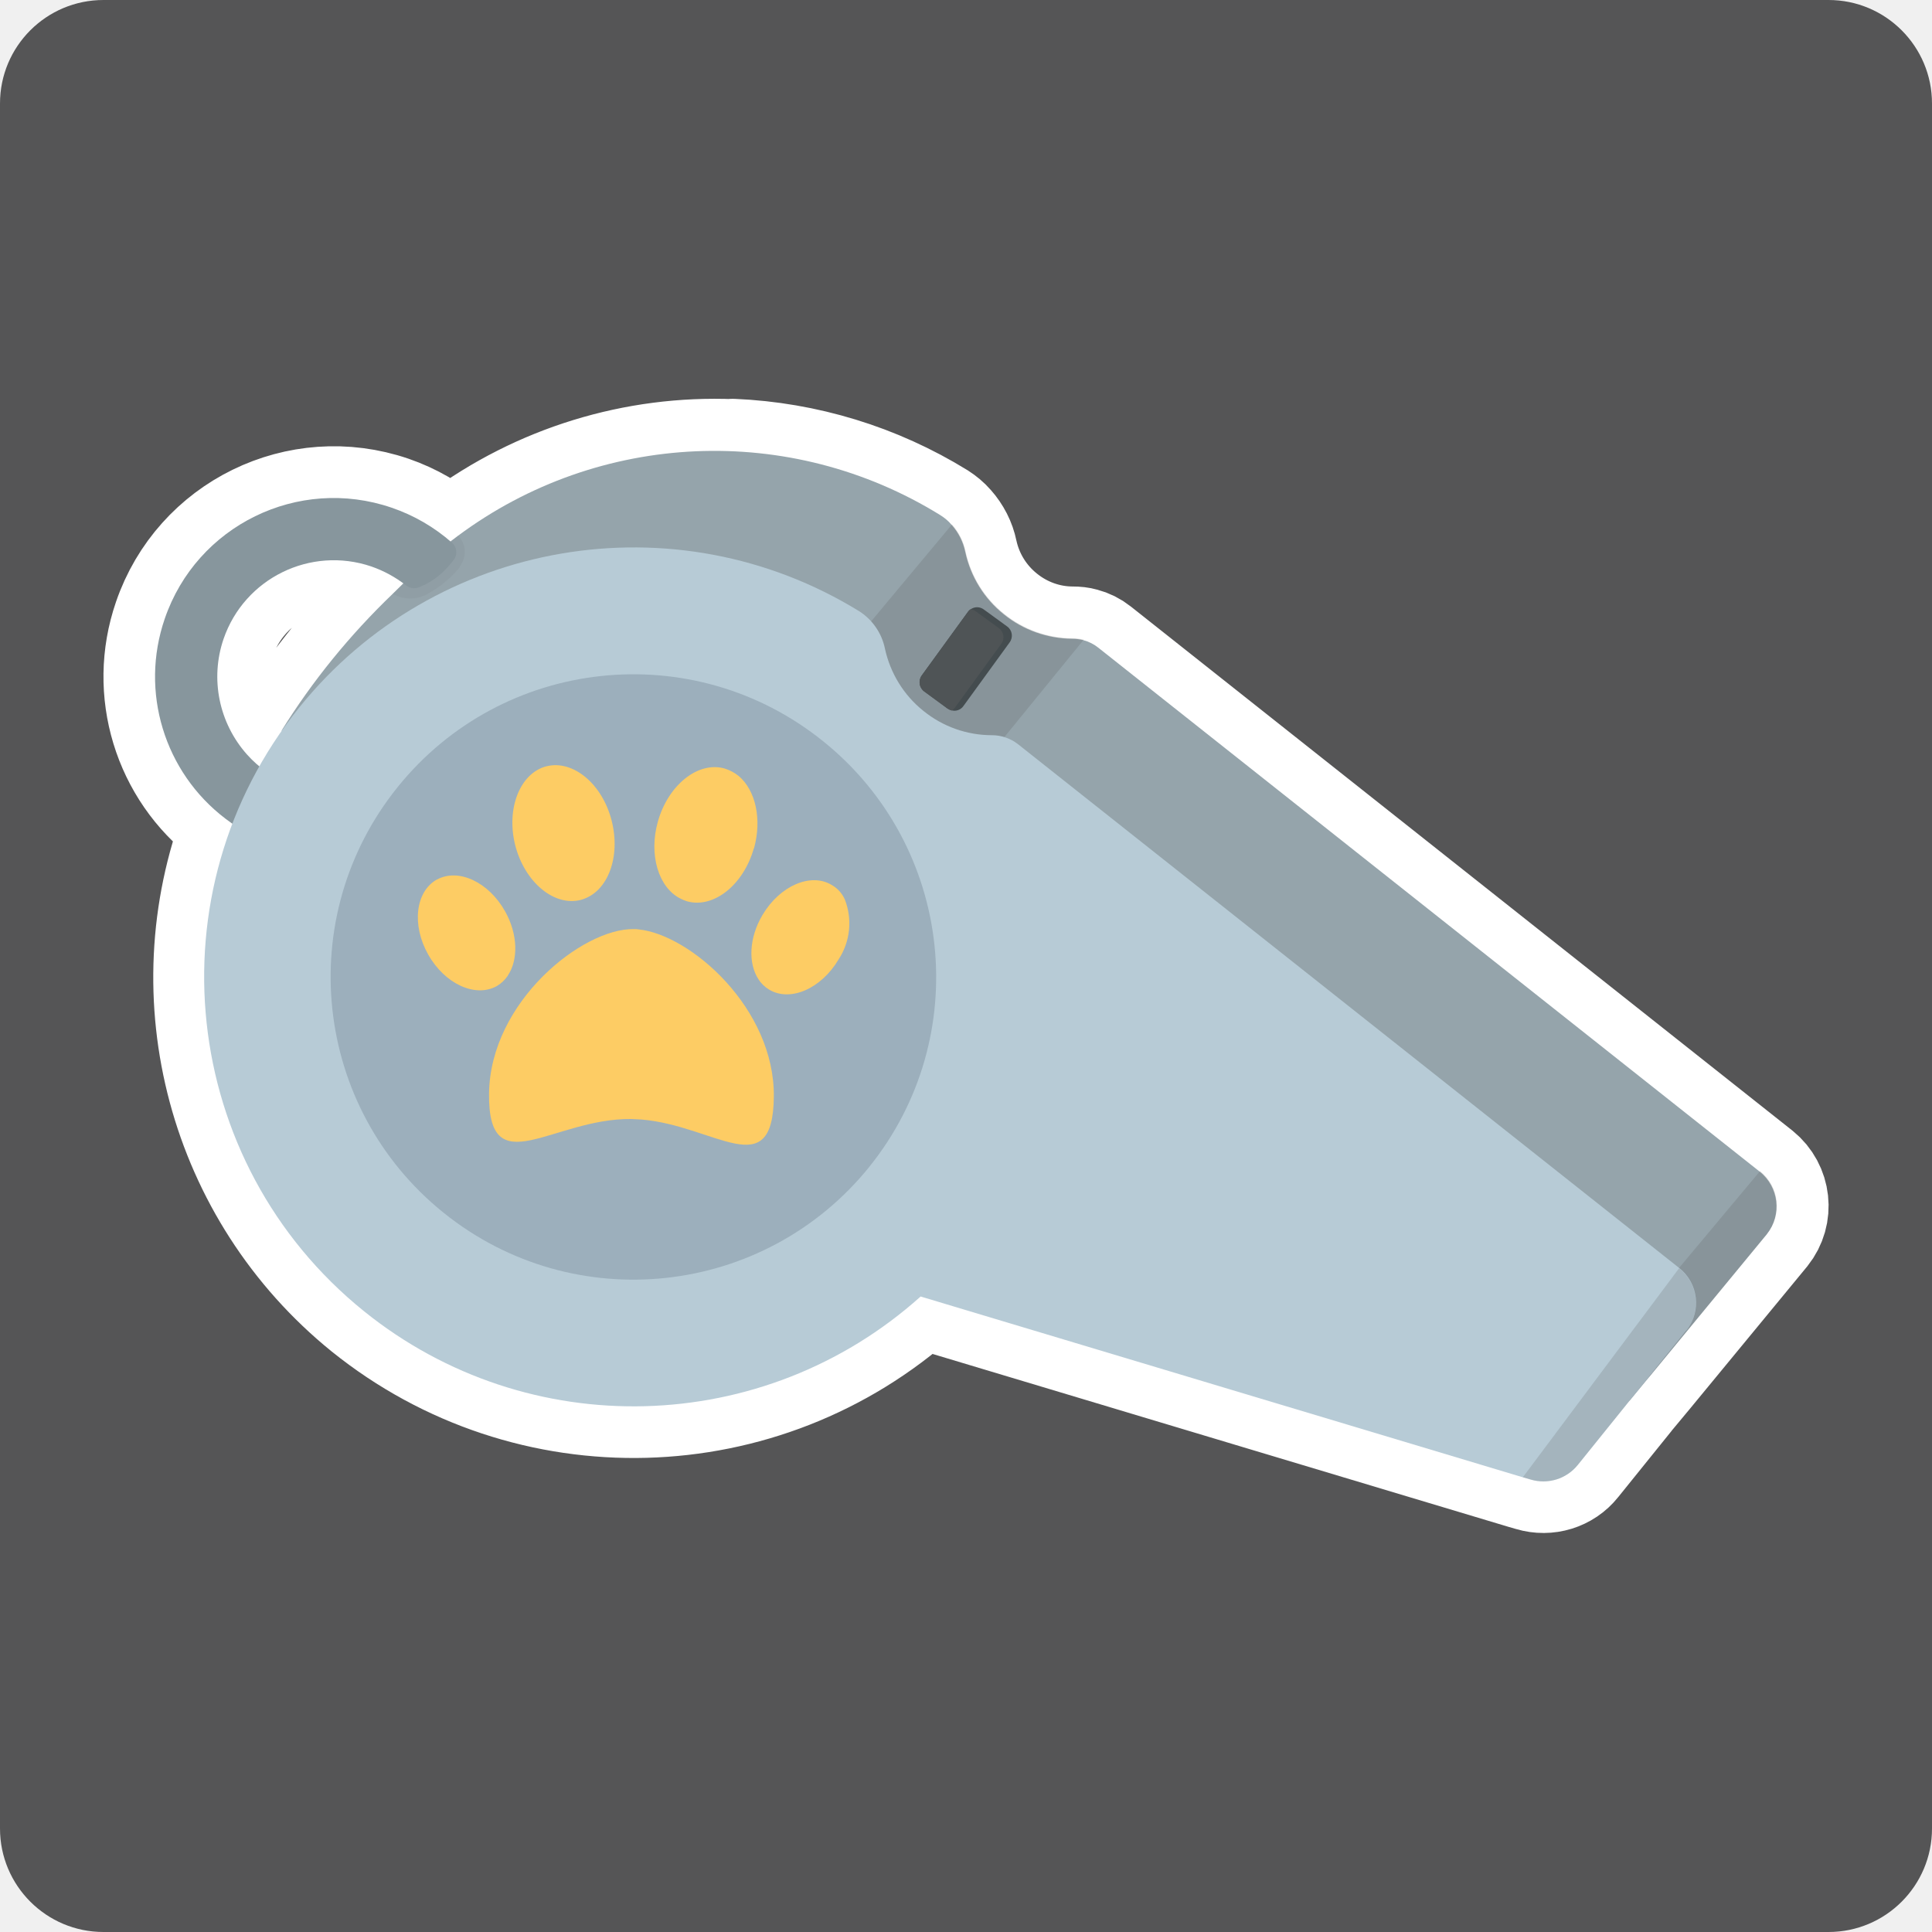
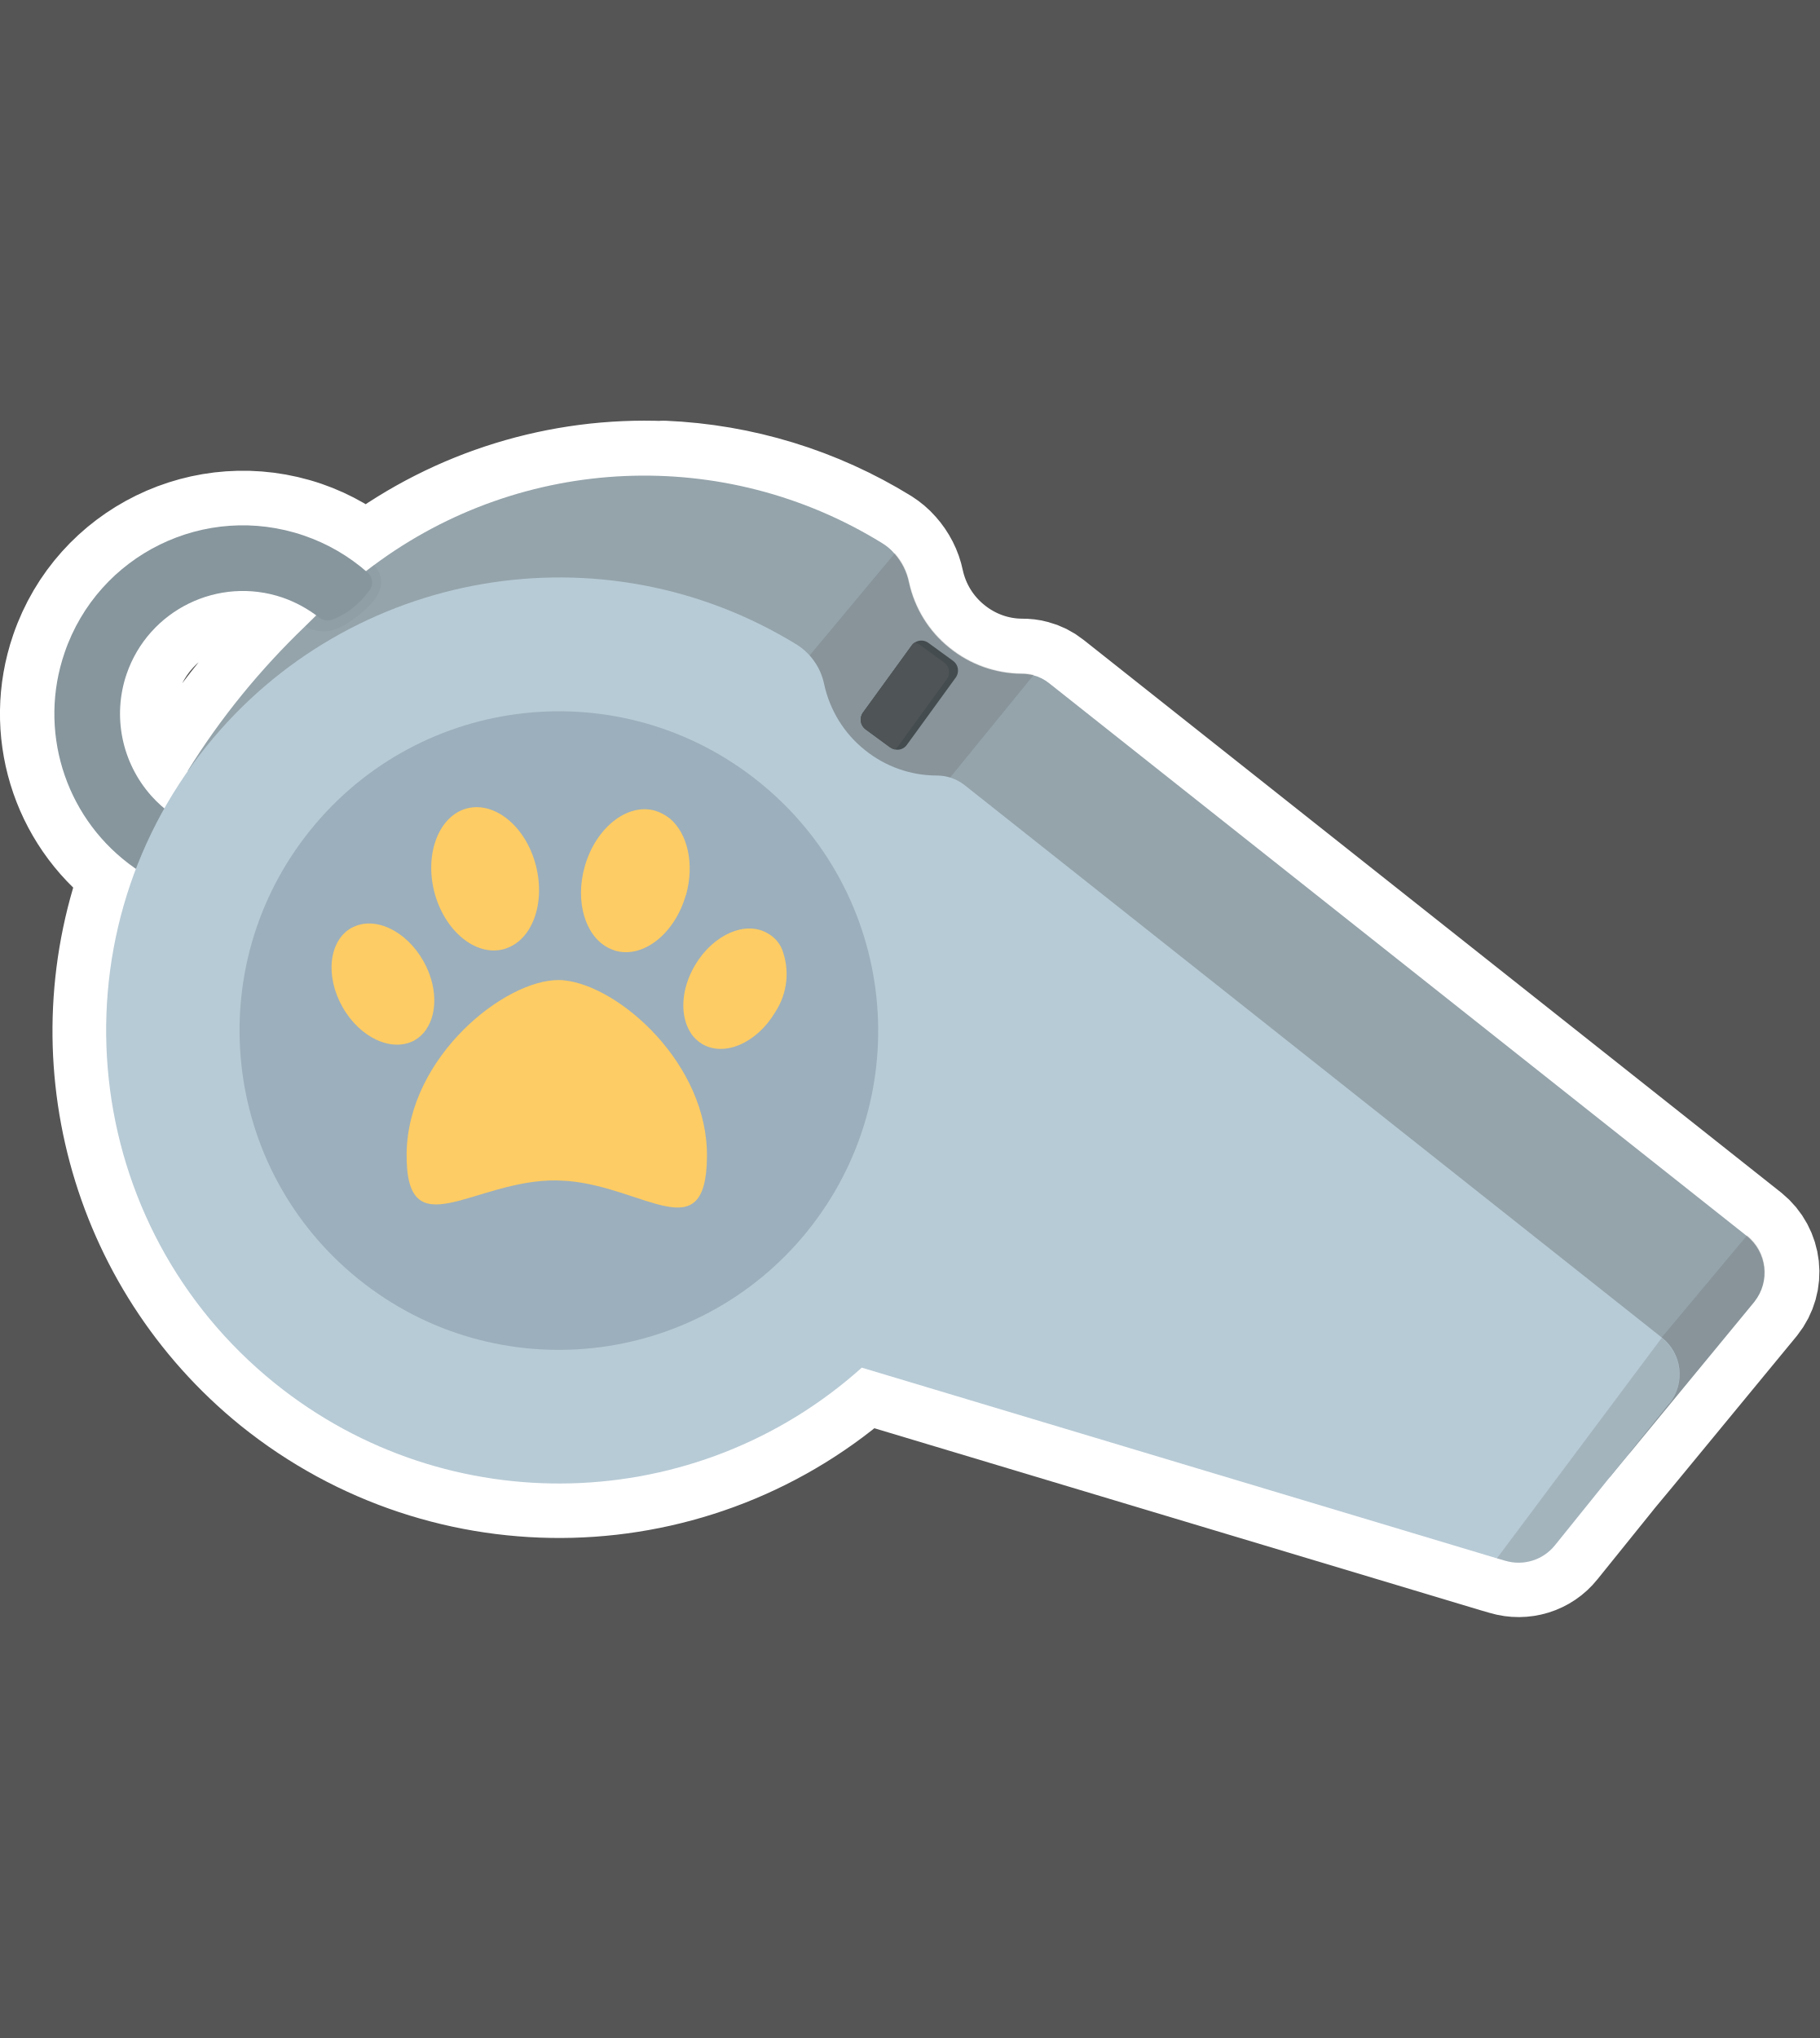
- <svg xmlns="http://www.w3.org/2000/svg" width="112" height="112" viewBox="0 0 112 112">
+ <svg xmlns="http://www.w3.org/2000/svg" width="100" height="112" viewBox="6 0 100 112">
  <g id="Aufstellung">
    <rect id="Hintergrund" x="0" y="0" width="112" height="112" rx="6" ry="6" fill="#555556" />
  </g>
  <g id="vigilante">
    <g>
      <path d="M42.48,26.14c-5.71-.24-11.32,1.49-15.91,4.9-.16.11-.31.23-.46.35-1-.86-2.15-1.53-3.4-1.96-5.41-1.85-11.3,1.03-13.15,6.44-1.45,4.22-.03,8.89,3.52,11.59.15.11.3.21.45.31-3.85,10.06-.79,21.46,7.58,28.24,9.51,7.66,23.17,7.3,32.26-.86l34.91,10.48.45.13c1,.3,2.09-.03,2.74-.85l3.08-3.82.02-.03,1.04-1.25,6.83-8.29c.89-1.11.71-2.73-.4-3.63,0,0,0,0,0,0l-38.35-30.38c-.25-.2-.55-.35-.86-.43-.21-.06-.42-.08-.64-.08-1.45,0-2.85-.51-3.97-1.42-1.13-.91-1.92-2.18-2.23-3.61-.12-.59-.4-1.13-.8-1.58-.2-.23-.43-.42-.68-.58-3.63-2.24-7.78-3.51-12.04-3.69ZM19.22,32.48c.79-.02,1.57.11,2.32.36.66.23,1.29.57,1.85.99l-.06.06-.27.27-.27.27c-2.48,2.38-4.65,5.05-6.47,7.97l.23-.18c-.53.71-1.03,1.45-1.49,2.22-.26-.21-.5-.44-.72-.69h0c-1.63-1.82-2.15-4.38-1.36-6.7.92-2.68,3.42-4.51,6.25-4.56Z" fill="#95a4ab" fill-rule="evenodd" stroke="#fff" stroke-linecap="round" stroke-linejoin="round" stroke-width="6" />
      <path d="M102.44,71.53l-6.83,8.29-1.06,1.28c-.42.52.6-.95-.04-.86-.36.05-.73.03-1.09-.08l-35.36-10.61c-9.09,8.15-22.75,8.52-32.26.86-8.91-7.18-11.78-19.51-6.96-29.88.85-1.83,1.92-3.56,3.19-5.13.26-.32.52-.63.79-.93.34-.38.69-.75,1.05-1.1.6-.6,1.23-1.17,1.89-1.7.02-.02.05-.04.08-.06.23-.19.47-.37.71-.55,8.19-6.09,19.26-6.57,27.94-1.21.26.16.49.35.68.58.4.45.67.99.79,1.58.31,1.42,1.09,2.69,2.23,3.6,1.12.91,2.52,1.41,3.97,1.42.22,0,.43.03.64.08.31.08.61.23.86.43l38.35,30.38c1.12.89,1.3,2.51.42,3.62,0,0,0,0,0,.01h0Z" fill="#95a4ab" fill-rule="evenodd" />
      <path d="M24.86,34.39c-.77,1.58-1.63,3.28-1.19,3.67-1.27.19-3.24,1.38-4.82,2.46-1.43.97-2.55,1.87-2.55,1.87,1.81-2.92,3.99-5.59,6.47-7.97.35-.35.72-.71,1.11-1.07.62-.58,1.25-1.15,1.89-1.7.03-.02.05-.05.08-.07h0c.16.41-.39,1.57-.99,2.8Z" fill="#95a4ab" fill-rule="evenodd" />
      <path d="M26.28,33.3c-.42.43-.89.79-1.42,1.09-.62.38-1.39.41-2.03.07-.02,0-.04-.02-.06-.03.35-.35.72-.71,1.11-1.07.6-.6,1.23-1.17,1.89-1.7.03-.02.05-.05.08-.07h0c.23-.18.47-.37.71-.55.35.39.78,1.22-.28,2.26Z" fill="#505151" fill-rule="evenodd" isolation="isolate" opacity=".07" />
      <path d="M26.49,39.84c-.15.1-.31.21-.47.31-.06.43-.15.86-.3,1.27-1.21,3.52-5.04,5.4-8.57,4.2,0,0,0,0,0,0-.12-.04-.24-.09-.36-.14-.94-.38-1.79-.98-2.47-1.74h0c-1.63-1.83-2.15-4.39-1.36-6.7,1.21-3.52,5.04-5.4,8.57-4.2.72.25,1.4.62,2,1.09.21.17.49.21.74.12.55-.21,1.06-.54,1.48-.96.2-.2.38-.41.56-.64.23-.31.18-.74-.11-.99-1.02-.9-2.21-1.59-3.5-2.03-5.41-1.85-11.3,1.03-13.15,6.44-1.45,4.22-.03,8.89,3.52,11.59.88.67,1.87,1.2,2.92,1.56,5.41,1.85,11.29-1.02,13.14-6.43,0,0,0,0,0,0,.58-1.67.72-3.46.4-5.2-.92.92-1.94,1.75-3.04,2.46Z" fill="#87969d" fill-rule="evenodd" />
      <path d="M62.82,37.09l-4.84,5.94-4.67,1.33s-3.25-1.39-3.15-2.08c.09-.68.34-6.26.34-6.26l4.69-5.62c.4.45.67.99.79,1.58.31,1.42,1.09,2.69,2.23,3.6,1.12.91,2.52,1.41,3.97,1.42.22,0,.43.03.64.08h0ZM102.44,71.53l-6.83,8.29c-.33.22-.7.37-1.1.42l-1.09-.08,3.91-6.65,4.7-5.62c1.12.89,1.3,2.51.42,3.62,0,0,0,0,0,.01Z" fill="#505151" fill-rule="evenodd" isolation="isolate" opacity=".19" />
      <path d="M97.74,77.14l-6.27,7.78c-.66.82-1.74,1.15-2.74.85l-.45-.13-34.91-10.48c-9.09,8.15-22.75,8.52-32.26.86-10.71-8.63-12.39-24.3-3.76-35.01,0,0,0,0,0,0,7.87-9.77,21.79-12.15,32.47-5.57.76.49,1.3,1.27,1.48,2.16.31,1.42,1.09,2.7,2.23,3.61,1.12.91,2.52,1.41,3.97,1.41.54,0,1.07.18,1.5.51l38.35,30.38c1.11.88,1.3,2.5.42,3.61,0,0,0,.01-.01.02Z" fill="#b7cbd6" fill-rule="evenodd" />
      <path d="M58.53,37.24l-2.68,3.69c-.15.22-.43.32-.68.25-.08-.02-.16-.06-.24-.11l-1.35-.99c-.29-.21-.36-.62-.15-.92,0,0,0,0,0,0l2.68-3.69c.05-.07.11-.13.19-.17.23-.14.51-.13.73.03l1.36.99c.29.21.36.62.14.92,0,0,0,0,0,0Z" fill="#444c4f" fill-rule="evenodd" />
      <path d="M58.04,37.33l-2.68,3.69c-.05.07-.11.13-.19.17-.08-.02-.16-.06-.24-.11l-1.35-.99c-.29-.21-.36-.62-.15-.92,0,0,0,0,0,0l2.68-3.69c.05-.07.11-.13.19-.17.08.02.16.06.24.11l1.36.99c.29.21.36.62.15.91,0,0,0,0,0,0Z" fill="#4f5456" fill-rule="evenodd" />
      <path d="M50.39,67.65c-6.09,7.54-17.13,8.73-24.68,2.65-7.55-6.08-8.74-17.12-2.66-24.67,0,0,0,0,0,0,6.08-7.55,17.13-8.74,24.68-2.65h0c7.55,6.08,8.74,17.13,2.65,24.68,0,0,0,0,0,0h0Z" fill="#9cafbc" fill-rule="evenodd" />
      <path d="M44.86,63.59c-.06,5.1-3.39,1.67-7.67,1.31-.19-.01-.39-.02-.6-.03-4.55-.05-8.3,3.83-8.24-1.48.07-5.33,5.42-9.57,8.38-9.53.1,0,.21,0,.31.02,3,.32,7.88,4.58,7.82,9.71ZM33.77,52.14l-.11.03c-1.54.39-3.24-1.03-3.79-3.16-.54-2.13.27-4.19,1.81-4.59h.01c1.54-.38,3.23,1.03,3.77,3.16.53,2.1-.22,4.1-1.7,4.56ZM43.7,49.18c-.6,2.12-2.33,3.5-3.87,3.07-.13-.04-.25-.09-.37-.15-1.28-.63-1.87-2.54-1.32-4.48.6-2.12,2.33-3.5,3.86-3.07.3.09.58.24.83.44.97.83,1.35,2.49.88,4.19h0ZM48.6,55.64c-1,1.68-2.79,2.46-4.01,1.73-.25-.15-.47-.36-.62-.6-.61-.93-.55-2.42.24-3.74,1-1.68,2.79-2.46,4-1.73.34.19.6.48.76.83.46,1.16.32,2.47-.37,3.51ZM29.44,56.56c-.17.25-.39.46-.65.61-1.24.68-3.01-.13-3.97-1.84-.96-1.7-.74-3.64.5-4.34h.01c1.24-.68,3,.14,3.95,1.84.75,1.33.77,2.82.16,3.72Z" fill="#fdcc64" />
      <path d="M97.74,77.14l-6.27,7.78c-.66.82-1.74,1.15-2.74.85l-.45-.13,9.06-12.12c1.11.88,1.3,2.5.42,3.61,0,0,0,.01-.01.02Z" fill="#505151" fill-rule="evenodd" isolation="isolate" opacity=".19" />
    </g>
  </g>
</svg>
